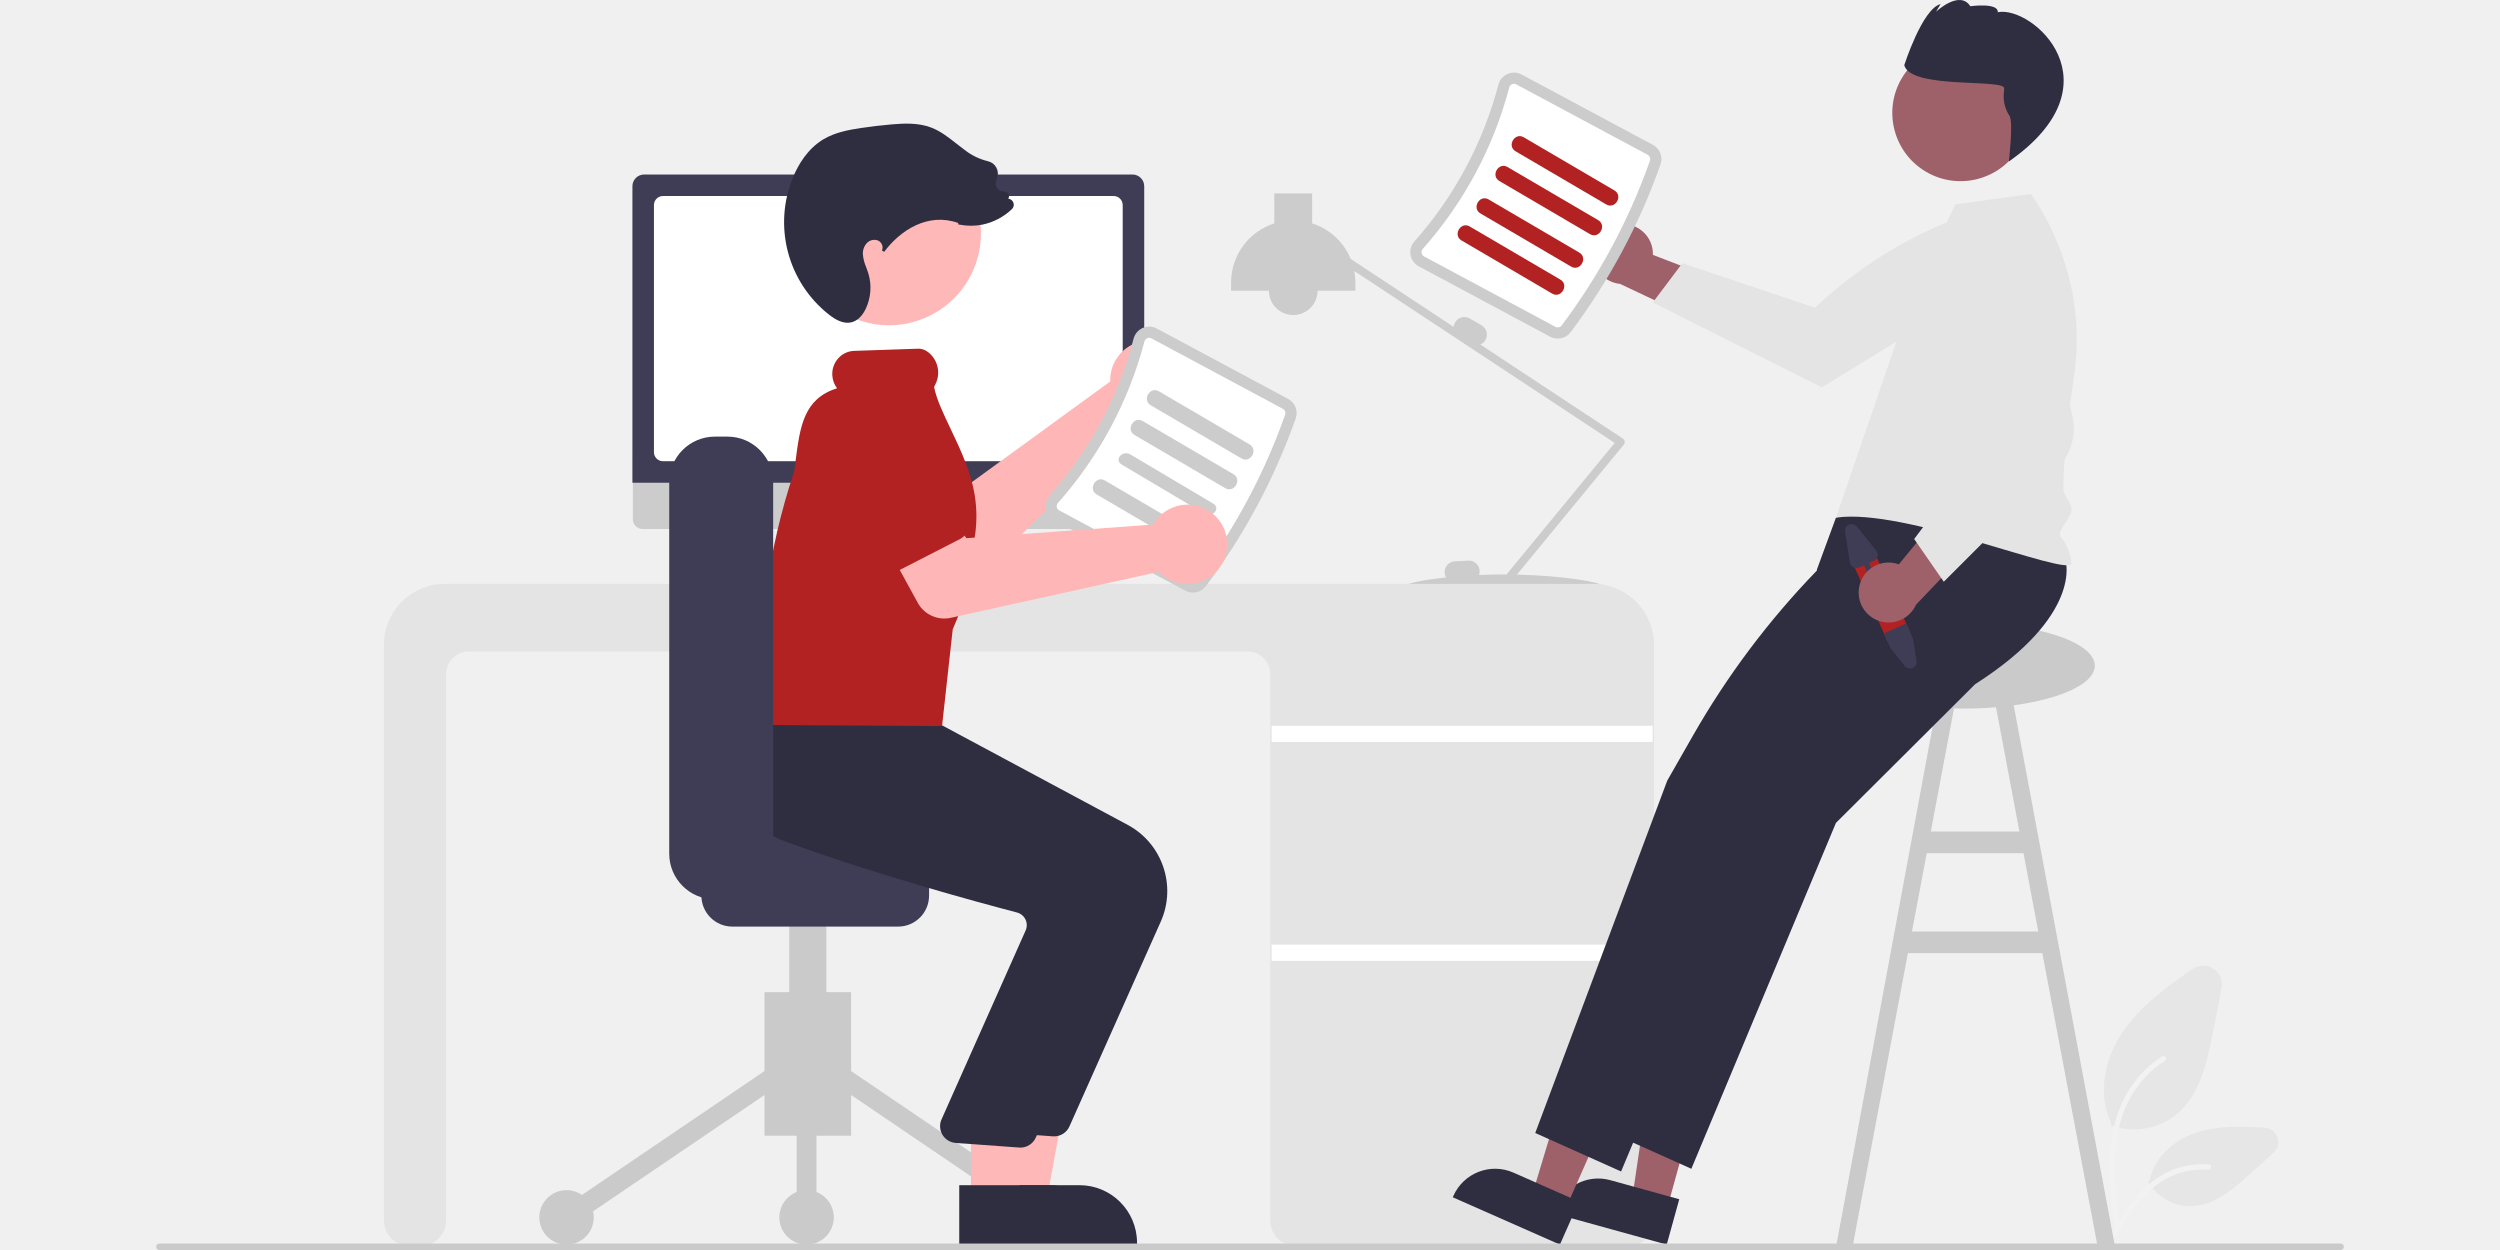
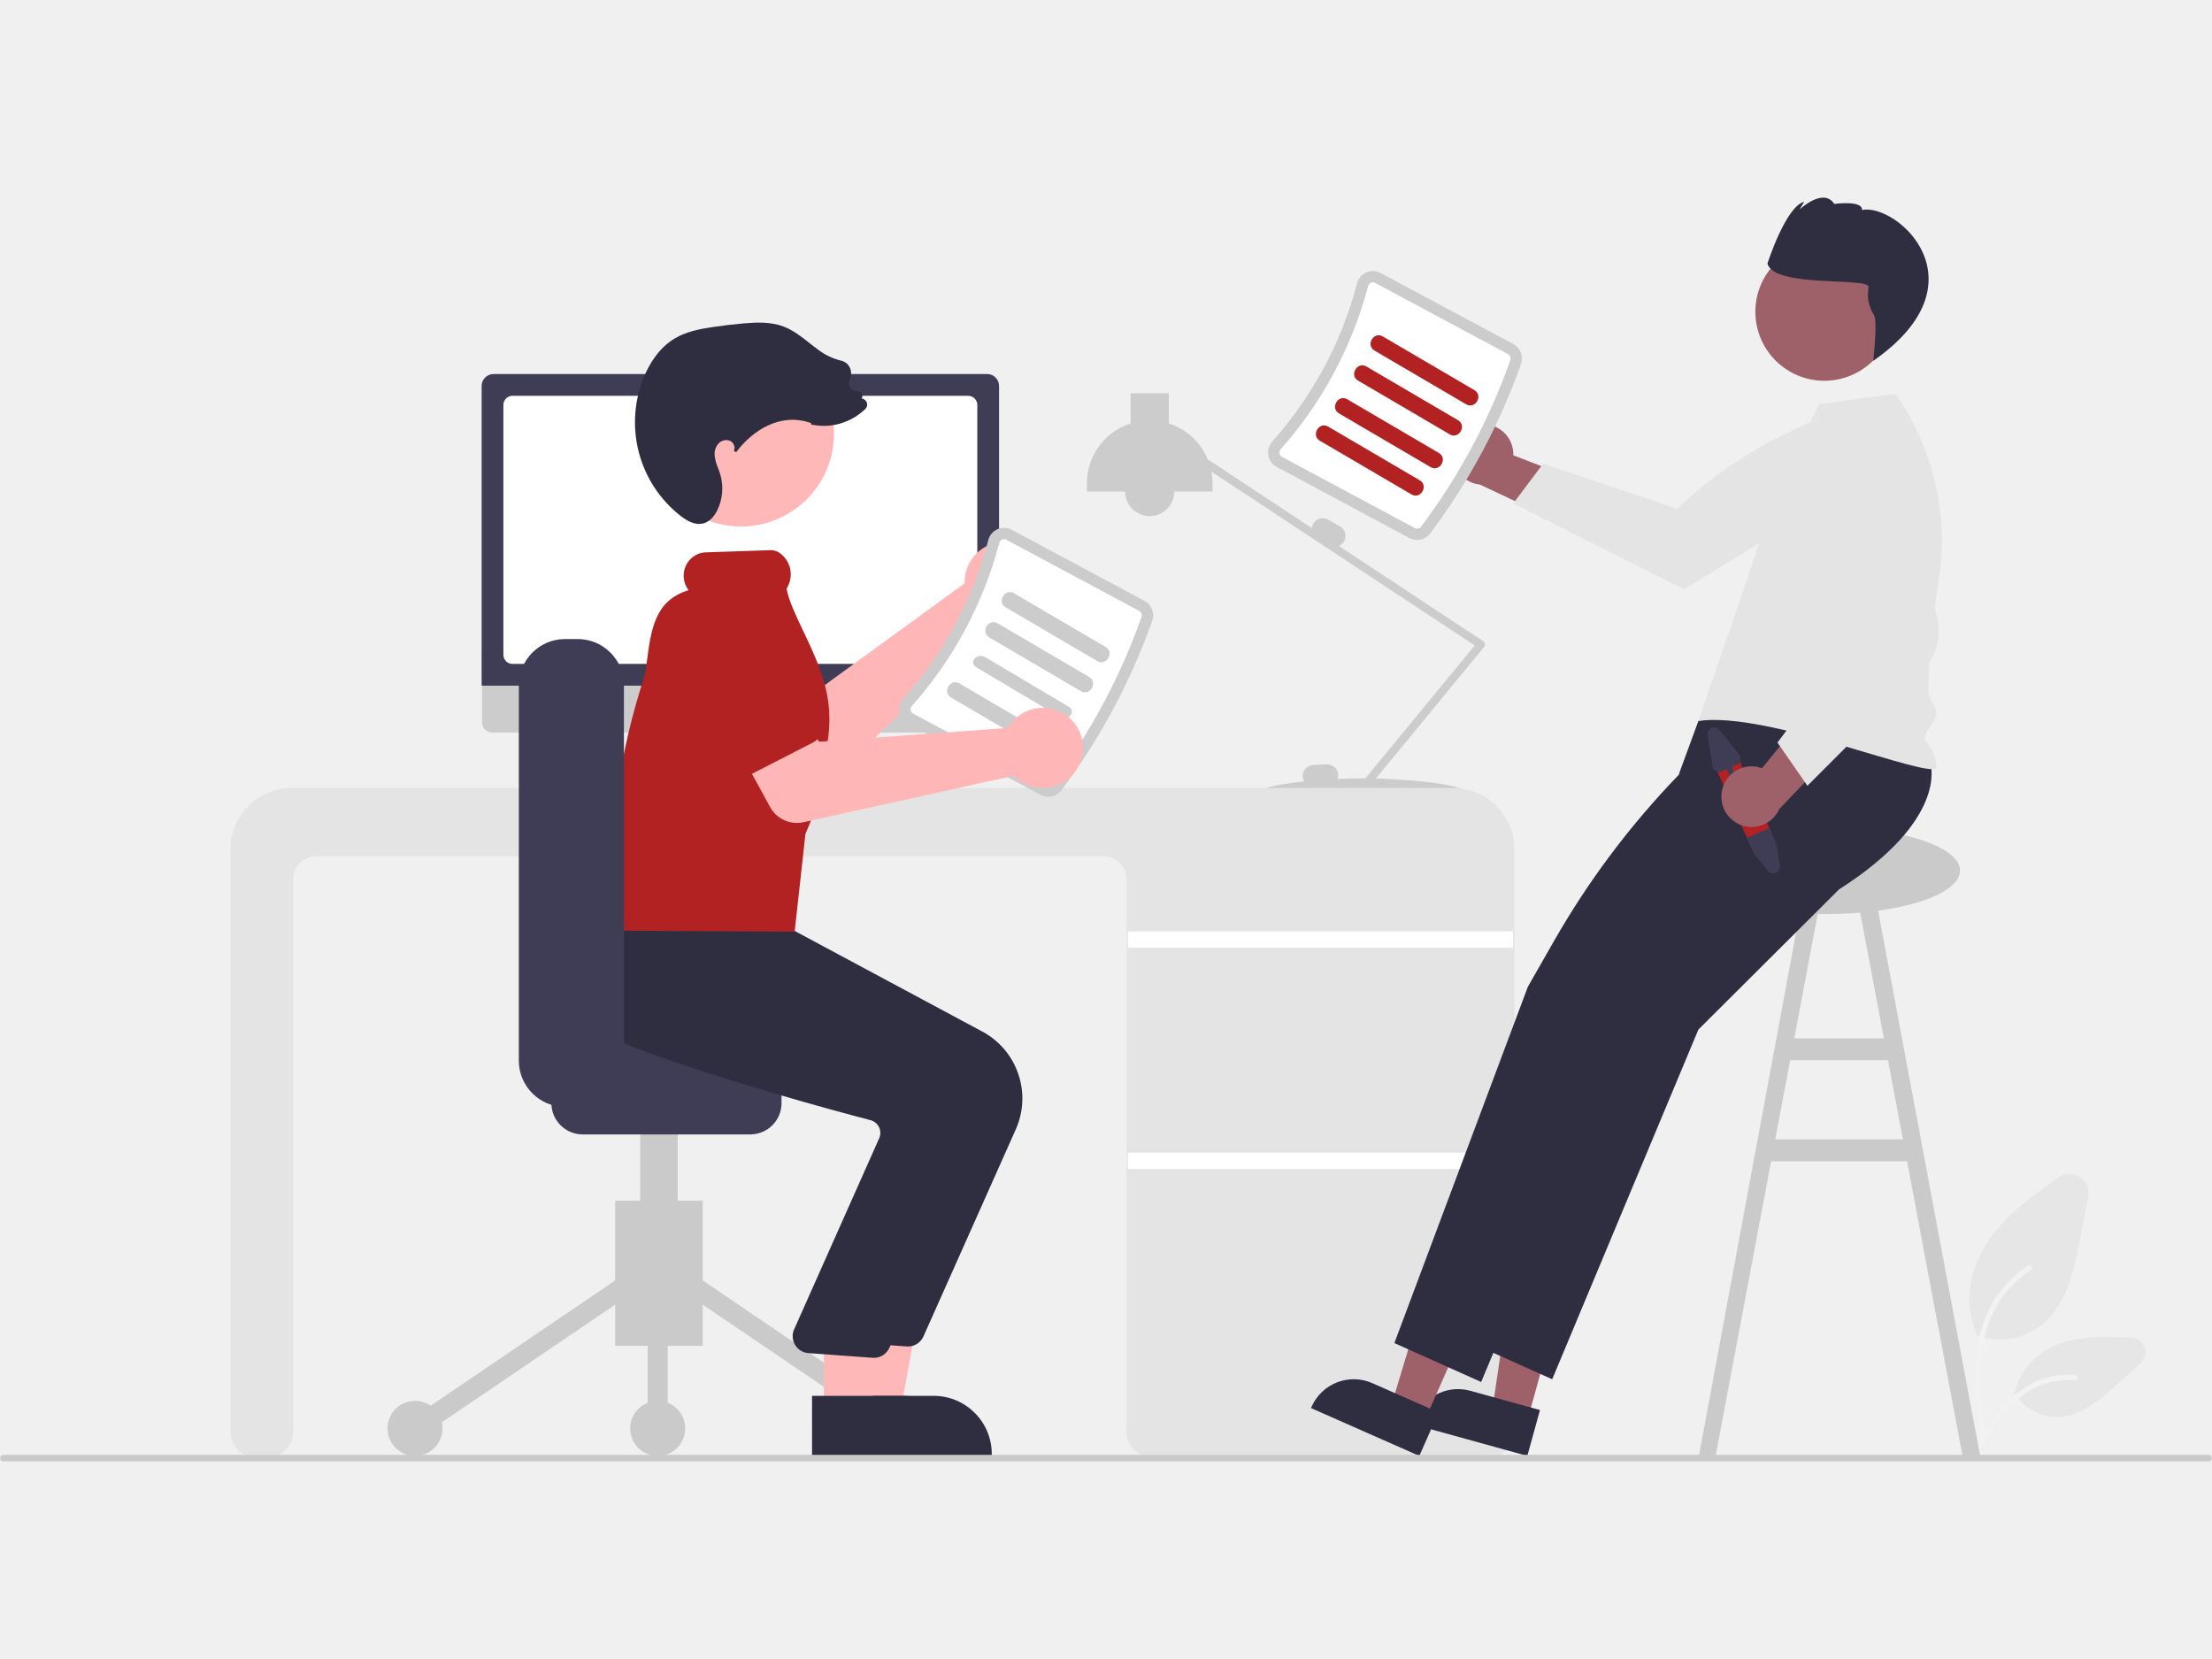
- <svg xmlns="http://www.w3.org/2000/svg" id="f9c5e9d6-e0c2-49fb-9e36-725fc7f10ee6" data-name="Layer 1" width="300" height="150" viewBox="0 0 809.675 462.577">
+ <svg xmlns="http://www.w3.org/2000/svg" id="f9c5e9d6-e0c2-49fb-9e36-725fc7f10ee6" data-name="Layer 1" width="400" height="300" viewBox="0 0 809.675 462.577">
  <path d="M328.25,429.039v-130a7,7,0,1,1,14,0v130a7,7,0,0,1-14,0Z" transform="translate(-195.1623 -218.7113)" fill="#f0f0f0" />
  <path d="M311.5,429.039v-130a7,7,0,1,1,14,0v130a7,7,0,0,1-14,0Z" transform="translate(-195.1623 -218.7113)" fill="#f0f0f0" />
  <path d="M294.75,429.039v-130a7,7,0,1,1,14,0v130a7,7,0,0,1-14,0Z" transform="translate(-195.1623 -218.7113)" fill="#f0f0f0" />
  <path d="M927.154,636.675a24.441,24.441,0,0,1-8.271-1.436l-.409-.147.188-.905c-4.752-9.601-3.091-22.753,4.253-33.567,6.677-9.831,16.829-16.979,25.786-23.284a6.967,6.967,0,0,1,10.848,7.029l-3.203,16.434c-2.312,11.855-5.062,23.076-13.217,30.073A24.904,24.904,0,0,1,927.154,636.675Z" transform="translate(-195.1623 -218.7113)" fill="#e6e6e6" />
  <path d="M948.131,665.072a18.621,18.621,0,0,1-15.563-8.565l-.232-.361.554-.488c1.433-7.818,8.173-14.784,17.223-17.78,8.226-2.723,17.306-2.277,25.312-1.886h0a5.349,5.349,0,0,1,3.323,9.314l-9.008,8.131c-6.546,5.907-13.074,11.241-20.949,11.623Q948.459,665.073,948.131,665.072Z" transform="translate(-195.1623 -218.7113)" fill="#e6e6e6" />
  <path d="M920.176,673.764c-1.33-9.905-2.698-19.938-1.765-29.949.829-8.891,3.482-17.576,8.884-24.696a40.516,40.516,0,0,1,10.31-9.551c1.031-.665,1.98,1.005.953,1.667a38.871,38.871,0,0,0-15.112,18.64c-3.29,8.555-3.818,17.88-3.251,26.968.343,5.496,1.07,10.955,1.802,16.408a1.004,1.004,0,0,1-.66,1.188.948.948,0,0,1-1.162-.674Z" transform="translate(-195.1623 -218.7113)" fill="#f2f2f2" />
  <path d="M916.416,679.458c6.403-11.581,13.829-24.453,27.099-28.567a29.613,29.613,0,0,1,11.398-1.203c1.21.107.908,2.014-.3,1.907a27.633,27.633,0,0,0-18.19,4.92c-5.129,3.569-9.122,8.53-12.502,13.792-2.07,3.223-3.925,6.582-5.78,9.938-.593,1.072-2.325.298-1.726-.787Z" transform="translate(-195.1623 -218.7113)" fill="#f2f2f2" />
  <path d="M913.535,679.289,920,679.437,881.02,471.199l-6.465,1.218,10.179,54.02H851.94l10.179-54.02-6.464-1.218L817,679.437l6.139-.148,20.322-107.852h49.751ZM844.969,563.437l5.464-29h35.808l5.464,29Z" transform="translate(-195.1623 -218.7113)" fill="#cacaca" />
  <path d="M631.25,432.356V363.97c0-2.03,3.14-3.682,7-3.682s7,1.652,7,3.682v68.385c0,2.03-3.14,3.682-7,3.682S631.25,434.386,631.25,432.356Z" transform="translate(-195.1623 -218.7113)" fill="#f0f0f0" />
  <path d="M614.5,432.356V363.97c0-2.03,3.14-3.682,7-3.682s7,1.652,7,3.682v68.385c0,2.03-3.14,3.682-7,3.682S614.5,434.386,614.5,432.356Z" transform="translate(-195.1623 -218.7113)" fill="#f0f0f0" />
  <path d="M597.75,432.356V363.97c0-2.03,3.14-3.682,7-3.682s7,1.652,7,3.682v68.385c0,2.03-3.14,3.682-7,3.682S597.75,434.386,597.75,432.356Z" transform="translate(-195.1623 -218.7113)" fill="#f0f0f0" />
  <path d="M738.664,382.065a1.499,1.499,0,0,0-.656-1.028L685.235,346.198a3.954,3.954,0,0,0,1.894-1.659h0a4.012,4.012,0,0,0-1.464-5.464l-4.33-2.5a4.011,4.011,0,0,0-5.464,1.464,3.939,3.939,0,0,0-.507,1.643l-38.094-25.148A23.059,23.059,0,0,0,623,301.377V290.289H609v11.088a23.007,23.007,0,0,0-16,21.912v3h14a9,9,0,0,0,18,0h14v-3a23.123,23.123,0,0,0-.405-4.286l96.369,63.62L694.933,431.293c-.311-.001-.62-.004-.933-.004-3.194,0-6.289.075-9.237.206a3.957,3.957,0,0,0,.229-1.544,4.012,4.012,0,0,0-4.203-3.786l-4.993.26a4.012,4.012,0,0,0-3.787,4.203,3.932,3.932,0,0,0,.542,1.772C663.722,433.337,658,434.631,658,435.289c0,1.078,15.363.052,34.592.002a1.495,1.495,0,0,0,2.566.45l.371-.45c19.172.053,34.471,1.073,34.471-.003,0-1.015-13.602-3.538-31.226-3.943l39.566-48.104A1.501,1.501,0,0,0,738.664,382.065Z" transform="translate(-195.1623 -218.7113)" fill="#ccc" />
  <path d="M740.107,679.789H616.892a9.403,9.403,0,0,1-9.392-9.393V468.181a8.401,8.401,0,0,0-8.392-8.392H310.892a8.401,8.401,0,0,0-8.392,8.392V670.396A9.403,9.403,0,0,1,293.108,679.789h-4.216a9.403,9.403,0,0,1-9.392-9.393V457.289a22.525,22.525,0,0,1,22.5-22.5h425a22.526,22.526,0,0,1,22.5,22.5V670.396A9.404,9.404,0,0,1,740.107,679.789Z" transform="translate(-195.1623 -218.7113)" fill="#e4e4e4" />
  <rect x="412.838" y="268.577" width="141" height="6" fill="#fff" />
  <rect x="412.838" y="349.577" width="141" height="6" fill="#fff" />
  <path d="M491.284,433.801l-4.052-1.706-2.78-20.315H447.431l-3.013,20.232-3.626,1.813a.861.861,0,0,0,.385,1.631h49.772A.861.861,0,0,0,491.284,433.801Z" transform="translate(-195.1623 -218.7113)" fill="#e6e6e6" />
  <path d="M557.071,414.483H375.217a3.603,3.603,0,0,1-3.595-3.603V385.236H560.666V410.88A3.603,3.603,0,0,1,557.071,414.483Z" transform="translate(-195.1623 -218.7113)" fill="#ccc" />
  <path d="M560.856,397.356H371.457V287.632A4.348,4.348,0,0,1,375.8,283.289H556.513a4.348,4.348,0,0,1,4.343,4.343Z" transform="translate(-195.1623 -218.7113)" fill="#3f3d56" />
  <path d="M549.544,389.392H382.769a3.352,3.352,0,0,1-3.348-3.348V294.601a3.352,3.352,0,0,1,3.348-3.348H549.544a3.352,3.352,0,0,1,3.348,3.348V386.044A3.352,3.352,0,0,1,549.544,389.392Z" transform="translate(-195.1623 -218.7113)" fill="#fff" />
  <path d="M736.502,301.75a11.025,11.025,0,0,1,12.592,11.281l36.565,14.074-16.566,11.836-32.183-15.18a11.085,11.085,0,0,1-.407-22.012Z" transform="translate(-195.1623 -218.7113)" fill="#9e616a" />
  <path d="M875.339,294.841l6.186,11.247a32.296,32.296,0,0,1-10.963,18.211c-9.471,7.988-58.992,37.737-58.992,37.737l-62.517-31.385,10.937-14.533,49.082,16.449,0,0a160.767,160.767,0,0,1,64.164-37.094Z" transform="translate(-195.1623 -218.7113)" fill="#e4e4e4" />
  <ellipse cx="668.675" cy="246.336" rx="48.791" ry="15.898" fill="#cacaca" />
  <polygon points="559.217 447.105 546.261 443.524 553.909 391.846 573.031 397.133 559.217 447.105" fill="#9e616a" />
  <path d="M754.212,679.289l-41.775-11.548.146-.528a16.871,16.871,0,0,1,20.755-11.766l.001 0,25.515,7.053Z" transform="translate(-195.1623 -218.7113)" fill="#2f2e41" />
  <polygon points="521.653 447.273 509.356 441.843 524.448 391.831 542.596 399.844 521.653 447.273" fill="#9e616a" />
  <path d="M714.688,679.289,675.039,661.781l.221-.501a16.871,16.871,0,0,1,22.247-8.619l.001 0,24.216,10.693Z" transform="translate(-195.1623 -218.7113)" fill="#2f2e41" />
  <path d="M901.809,426.178s6.517,20.193-33.471,45.73l-51.501,51.319-53.512,128.006-31.77-14.243,6.231-16.632,4.181-11.16,2.139-5.71,2.293-6.121L780.41,506.581l28.57-50.023.829-27.143,7.027-19.134,50.983-18.091Z" transform="translate(-195.1623 -218.7113)" fill="#2f2e41" />
  <path d="M875.809,427.178s6.517,20.193-33.471,45.73l-51.501,51.319-53.512,128.006-31.77-14.243,6.231-16.632,4.181-11.16,2.139-5.71,2.293-6.121L754.41,507.581l9.566-16.749a305.081,305.081,0,0,1,45.646-60.815L819,420.322l1-15,21.82-12.133Z" transform="translate(-195.1623 -218.7113)" fill="#2f2e41" />
  <path d="M845,328.322l16-34,27.922-3.809S910.724,318.291,905,357.322c-2.147,14.637-3.896,29.209-4,42-.028,3.403,2.95,4.923,3,8,.049,3.023-5.643,7.946-4,10a17.53,17.53,0,0,1,4,10c-1.981,4.716-61.956-20.834-87.164-17.042Z" transform="translate(-195.1623 -218.7113)" fill="#e4e4e4" />
  <circle cx="862.949" cy="260.492" r="25.255" transform="translate(2.9207 650.46) rotate(-59.27092)" fill="#9e616a" />
  <path d="M879.095,251.424c-.048.665-.115,1.545-.192,2.54a13.191,13.191,0,0,0,2.199,7.68c1.413,2.389-.273,16.821-.273,16.821,41.368-28.836,8.681-57.807-4.105-55.232.267-3.667-10.161-2.214-10.161-2.214-3.973-6.188-12.682,2.026-12.682,2.026l1.68-2.827c-6.761,1.72-13.444,22.615-13.444,22.615C844.411,251.848,879.362,247.757,879.095,251.424Z" transform="translate(-195.1623 -218.7113)" fill="#2f2e41" />
  <path d="M718.615,341.697a231.85,231.85,0,0,0,33.323-62.191,5.955,5.955,0,0,0-2.812-7.169L700.481,246.272a5.878,5.878,0,0,0-5.157-.209,5.978,5.978,0,0,0-3.407,3.992,141.635,141.635,0,0,1-31.067,57.982,5.977,5.977,0,0,0-1.437,5.047,5.878,5.878,0,0,0,3.03,4.177l48.645,26.065A5.955,5.955,0,0,0,718.615,341.697Z" transform="translate(-195.1623 -218.7113)" fill="#ccc" />
  <path d="M715.296,339.203a1.797,1.797,0,0,1-2.245.464L664.405,313.601a1.725,1.725,0,0,1-.903-1.242,1.825,1.825,0,0,1,.45-1.561,145.803,145.803,0,0,0,31.983-59.69,1.825,1.825,0,0,1,1.049-1.239,1.726,1.726,0,0,1,1.537.064L747.165,275.998a1.797,1.797,0,0,1,.858,2.128A227.698,227.698,0,0,1,715.296,339.203Z" transform="translate(-195.1623 -218.7113)" fill="#fff" />
  <path d="M698.277,274.697l33.552,19.666c3.338,1.957,6.361-3.227,3.028-5.181L701.305,269.516c-3.338-1.957-6.361,3.227-3.028,5.181Z" transform="translate(-195.1623 -218.7113)" fill="#b22222" />
  <path d="M692.277,285.697l33.552,19.666c3.338,1.957,6.361-3.227,3.028-5.181L695.305,280.516c-3.338-1.957-6.361,3.227-3.028,5.181Z" transform="translate(-195.1623 -218.7113)" fill="#b22222" />
  <path d="M685.277,297.697l33.552,19.666c3.338,1.957,6.361-3.227,3.028-5.181L688.305,292.516c-3.338-1.957-6.361,3.227-3.028,5.181Z" transform="translate(-195.1623 -218.7113)" fill="#b22222" />
  <path d="M678.277,307.697l33.552,19.666c3.338,1.957,6.361-3.227,3.028-5.181L681.305,302.516c-3.338-1.957-6.361,3.227-3.028,5.181Z" transform="translate(-195.1623 -218.7113)" fill="#b22222" />
  <path d="M831.232,423.375,843.828,451.701a4.469,4.469,0,0,1-.319,4.243,4.479,4.479,0,0,1-4.54,2.019,4.128,4.128,0,0,1-.868-.232,4.512,4.512,0,0,1-2.496-2.374l-12.596-28.325a4.5,4.5,0,1,1,8.224-3.657Z" transform="translate(-195.1623 -218.7113)" fill="#b22222" />
  <path d="M842.812,449.416l2.524,5.717,1.29,8.105a2.451,2.451,0,0,1-4.329,1.925l-5.222-6.497-2.487-5.592Z" transform="translate(-195.1623 -218.7113)" fill="#3f3d56" />
  <path d="M820.209,415.495l1.805,11.34a2.452,2.452,0,0,0,3.419,1.855l1.79-.796,3.454,7.767a1,1,0,0,0,1.827-.813l-3.454-7.767,1.79-.796a2.455,2.455,0,0,0,1.248-3.232,2.468,2.468,0,0,0-.337-.549l-7.212-8.936a2.453,2.453,0,0,0-4.33,1.926Z" transform="translate(-195.1623 -218.7113)" fill="#3f3d56" />
  <path d="M825.434,435.963a11.025,11.025,0,0,1,14.671-8.402l24.866-30.278,6.021,19.449-24.537,25.771a11.085,11.085,0,0,1-21.022-6.54Z" transform="translate(-195.1623 -218.7113)" fill="#9e616a" />
  <path d="M856.739,433.995,845.787,418.176l31.099-41.465-16.021-34.33,1.167-40.835,13.239-2.446.164.082a32.537,32.537,0,0,1,14.099,16.423c3.303,8.256,10.675,39.25,14.776,56.99a20.679,20.679,0,0,1-5.561,19.389Z" transform="translate(-195.1623 -218.7113)" fill="#e4e4e4" />
  <path d="M548.376,357.557a14.719,14.719,0,0,0-.091,2.316l-56.073,40.794L476.808,393.849l-13.327,21.903,26.098,14.719a11.186,11.186,0,0,0,13.311-1.741l56.435-55.123a14.677,14.677,0,1,0-10.949-16.05Z" transform="translate(-195.1623 -218.7113)" fill="#ffb6b6" />
  <path d="M490.399,402.158l-16.352,27.248a6.292,6.292,0,0,1-9.388,1.625l-24.483-20.107A17.474,17.474,0,0,1,458.247,381.01l29.17,12.099a6.292,6.292,0,0,1,2.983,9.049Z" transform="translate(-195.1623 -218.7113)" fill="#b22222" />
  <rect x="420.336" y="585.879" width="32.052" height="53.115" transform="translate(677.5629 1006.162) rotate(-180)" fill="#cacaca" />
  <rect x="483.525" y="596.633" width="7.327" height="92.965" transform="translate(-513.6929 466.4336) rotate(-55.84051)" fill="#cacaca" />
  <rect x="339.054" y="639.452" width="92.965" height="7.327" transform="translate(-489.758 108.721) rotate(-34.15969)" fill="#cacaca" />
  <circle cx="330.489" cy="450.504" r="10.074" fill="#cacaca" />
  <circle cx="240.742" cy="450.504" r="10.074" fill="#cacaca" />
  <circle cx="151.911" cy="450.504" r="10.074" fill="#cacaca" />
  <rect x="237.079" y="398.304" width="7.326" height="52.2" fill="#cacaca" />
  <rect x="429.494" y="539.174" width="13.737" height="70.515" transform="translate(677.5629 930.1516) rotate(-180)" fill="#cacaca" />
  <path d="M396.984,550.163V533.679a11.46,11.46,0,0,1,11.447-11.447h61.358A11.46,11.46,0,0,1,481.236,533.679v16.484a11.46,11.46,0,0,1-11.447,11.447H408.431A11.46,11.46,0,0,1,396.984,550.163Z" transform="translate(-195.1623 -218.7113)" fill="#3f3d56" />
  <polygon points="312.641 444.129 329.609 444.128 337.683 400.117 312.639 400.118 312.641 444.129" fill="#ffb8b8" />
  <path d="M503.476,679.289l54.715-.002v-.692a21.296,21.296,0,0,0-21.296-21.296h-.002l-33.418.001Z" transform="translate(-195.1623 -218.7113)" fill="#2f2e41" />
  <path d="M533.183,635.548l33.829-75.86a27.801,27.801,0,0,0-12.206-35.688l-73.377-39.347-33.484-2.848-30.886-2.807-.223.377c-.285.481-6.926,11.952-2.437,24.529,3.405,9.54,12.262,16.992,26.324,22.149,32.824,12.035,70.741,22.322,85.52,26.185a4.777,4.777,0,0,1,3.061,2.436,4.842,4.842,0,0,1,.272,3.874l-31.429,70.61a6.228,6.228,0,0,0,5.273,8.345l23.484,1.71q.299.028.595.028A6.224,6.224,0,0,0,533.183,635.548Z" transform="translate(-195.1623 -218.7113)" fill="#2f2e41" />
  <polygon points="301.568 444.129 318.536 444.128 326.61 400.117 301.566 400.118 301.568 444.129" fill="#ffb8b8" />
  <path d="M492.403,679.289l54.715-.002v-.692a21.296,21.296,0,0,0-21.296-21.296h-.002l-33.418.001Z" transform="translate(-195.1623 -218.7113)" fill="#2f2e41" />
  <path d="M520.726,639.701l33.829-75.86a27.801,27.801,0,0,0-12.206-35.688l-73.377-39.347-33.483-2.848-24.192-2.098.003-.332c-.285.481-6.926,11.952-2.437,24.529,3.405,9.54,5.341,16.992,19.404,22.149,32.824,12.035,70.741,22.322,85.52,26.185a4.777,4.777,0,0,1,3.061,2.436,4.842,4.842,0,0,1,.272,3.874l-31.429,70.61a6.228,6.228,0,0,0,5.273,8.345l23.484,1.71q.299.028.595.028A6.224,6.224,0,0,0,520.726,639.701Z" transform="translate(-195.1623 -218.7113)" fill="#2f2e41" />
  <circle cx="466.433" cy="305.085" r="33.995" transform="translate(-133.4516 469.5658) rotate(-76.6227)" fill="#ffb8b8" />
  <path d="M583.615,435.697a231.85,231.85,0,0,0,33.323-62.191,5.955,5.955,0,0,0-2.812-7.169L565.481,340.272a5.878,5.878,0,0,0-5.157-.209,5.978,5.978,0,0,0-3.407,3.992,141.635,141.635,0,0,1-31.067,57.982,5.977,5.977,0,0,0-1.437,5.047,5.878,5.878,0,0,0,3.03,4.177l48.645,26.065A5.955,5.955,0,0,0,583.615,435.697Z" transform="translate(-195.1623 -218.7113)" fill="#ccc" />
  <path d="M580.296,433.203a1.797,1.797,0,0,1-2.245.464L529.405,407.601a1.725,1.725,0,0,1-.903-1.242,1.825,1.825,0,0,1,.45-1.561,145.803,145.803,0,0,0,31.983-59.69,1.825,1.825,0,0,1,1.049-1.239,1.726,1.726,0,0,1,1.537.064L612.165,369.998a1.797,1.797,0,0,1,.858,2.128A227.698,227.698,0,0,1,580.296,433.203Z" transform="translate(-195.1623 -218.7113)" fill="#fff" />
  <path d="M563.277,368.697l33.552,19.666c3.338,1.957,6.361-3.227,3.028-5.181L566.305,363.516c-3.338-1.957-6.361,3.227-3.028,5.181Z" transform="translate(-195.1623 -218.7113)" fill="#ccc" />
  <path d="M557.277,379.697l33.552,19.666c3.338,1.957,6.361-3.227,3.028-5.181L560.305,374.516c-3.338-1.957-6.361,3.227-3.028,5.181Z" transform="translate(-195.1623 -218.7113)" fill="#ccc" />
  <path d="M552.563,390.654l30.514,18.115c3.036,1.802,6.283-1.924,3.252-3.723l-30.514-18.115c-3.036-1.802-6.283,1.924-3.252,3.723Z" transform="translate(-195.1623 -218.7113)" fill="#ccc" />
  <path d="M543.277,401.697l33.552,19.666c3.338,1.957,6.361-3.227,3.028-5.181L546.305,396.516c-3.338-1.957-6.361,3.227-3.028,5.181Z" transform="translate(-195.1623 -218.7113)" fill="#ccc" />
  <path d="M486.034,487.406l-67.274-.402-.018-.479c-1.283-33.754,2.843-64.33,12.612-93.475.138-1.091.287-2.257.434-3.401,1.669-13.039,2.994-23.392,15.393-27.247a8.815,8.815,0,0,1-1.752-4.734,8.613,8.613,0,0,1,2.145-6.3,8.283,8.283,0,0,1,5.753-2.807l23.945-.815a5.604,5.604,0,0,1,3.477,1.179,9.559,9.559,0,0,1,2.784,12.077c-.282.562-.39.817-.431.929.851,4.46,3.377,9.758,6.05,15.364,3.827,8.027,8.165,17.125,9.28,26.858a49.127,49.127,0,0,1-.741,15.749,31.037,31.037,0,0,0-.342,8.453c.219,4.182.425,8.13-1.938,11.948-.603,1.035-1.292,2.139-2.101,3.361l-3.325,7.948Z" transform="translate(-195.1623 -218.7113)" fill="#b22222" />
  <path d="M385.079,534.642V397.18a16.914,16.914,0,0,1,16.895-16.895h4.673a16.914,16.914,0,0,1,16.895,16.895V534.642a16.914,16.914,0,0,1-16.895,16.895h-4.673A16.914,16.914,0,0,1,385.079,534.642Z" transform="translate(-195.1623 -218.7113)" fill="#3f3d56" />
  <path d="M565.483,410.9a14.718,14.718,0,0,0-1.299,1.919l-69.158,5.05-9.485-13.922-22.881,11.569,14.396,26.277a11.186,11.186,0,0,0,12.224,5.548l77.03-17.029A14.677,14.677,0,1,0,565.483,410.9Z" transform="translate(-195.1623 -218.7113)" fill="#ffb6b6" />
  <path d="M492.698,418.178,464.427,432.689a6.292,6.292,0,0,1-8.831-3.575l-10.181-30.001A17.465,17.465,0,0,1,453.023,375.677c-12.532,6.433,13.569-11.839,23.53,7.568l18.388,25.673a6.292,6.292,0,0,1-2.243,9.26Z" transform="translate(-195.1623 -218.7113)" fill="#b22222" />
  <path d="M451.076,338.15c-2.046,0-4.304-.986-6.849-2.984a43.513,43.513,0,0,1-13.265-51.025c1.851-4.421,5.312-10.43,11.292-13.951,4.299-2.53,9.349-3.444,13.745-4.103,3.806-.57,7.659-1.024,11.453-1.348,4.533-.388,9.77-.649,14.546,1.165,3.499,1.33,6.478,3.679,9.358,5.95,1.004.791,2.042,1.61,3.082,2.368a22.697,22.697,0,0,0,8.528,4.142,4.671,4.671,0,0,1,3.126,2.29,4.754,4.754,0,0,1,.334,3.929c-.449,1.26-.855,2.396-.034,3.626a3.24,3.24,0,0,0,2.706,1.379,1.677,1.677,0,0,1,1.418.74,1.709,1.709,0,0,1,.186,1.59l-.132.339a2.181,2.181,0,0,1,1.701,1.106,2.235,2.235,0,0,1-.411,2.768,22.404,22.404,0,0,1-10.918,5.714,21.821,21.821,0,0,1-8.499-.02l-.451-.088.055-.5c-11.344-4.046-21.584,2.82-27.422,10.67l-.843-.532a2.419,2.419,0,0,0,.107-1.896,2.941,2.941,0,0,0-1.455-1.721,3.808,3.808,0,0,0-4.144.827,5.652,5.652,0,0,0-1.55,4.286,15.339,15.339,0,0,0,1.251,4.806c.274.729.558,1.482.789,2.242a18.311,18.311,0,0,1-.968,13.035c-.884,1.86-2.481,4.232-5.076,4.968A6.071,6.071,0,0,1,451.076,338.15Z" transform="translate(-195.1623 -218.7113)" fill="#2f2e41" />
  <path d="M1003.647,681.289H196.353a1.191,1.191,0,0,1,0-2.381h807.294a1.191,1.191,0,0,1,0,2.381Z" transform="translate(-195.1623 -218.7113)" fill="#cacaca" />
</svg>
